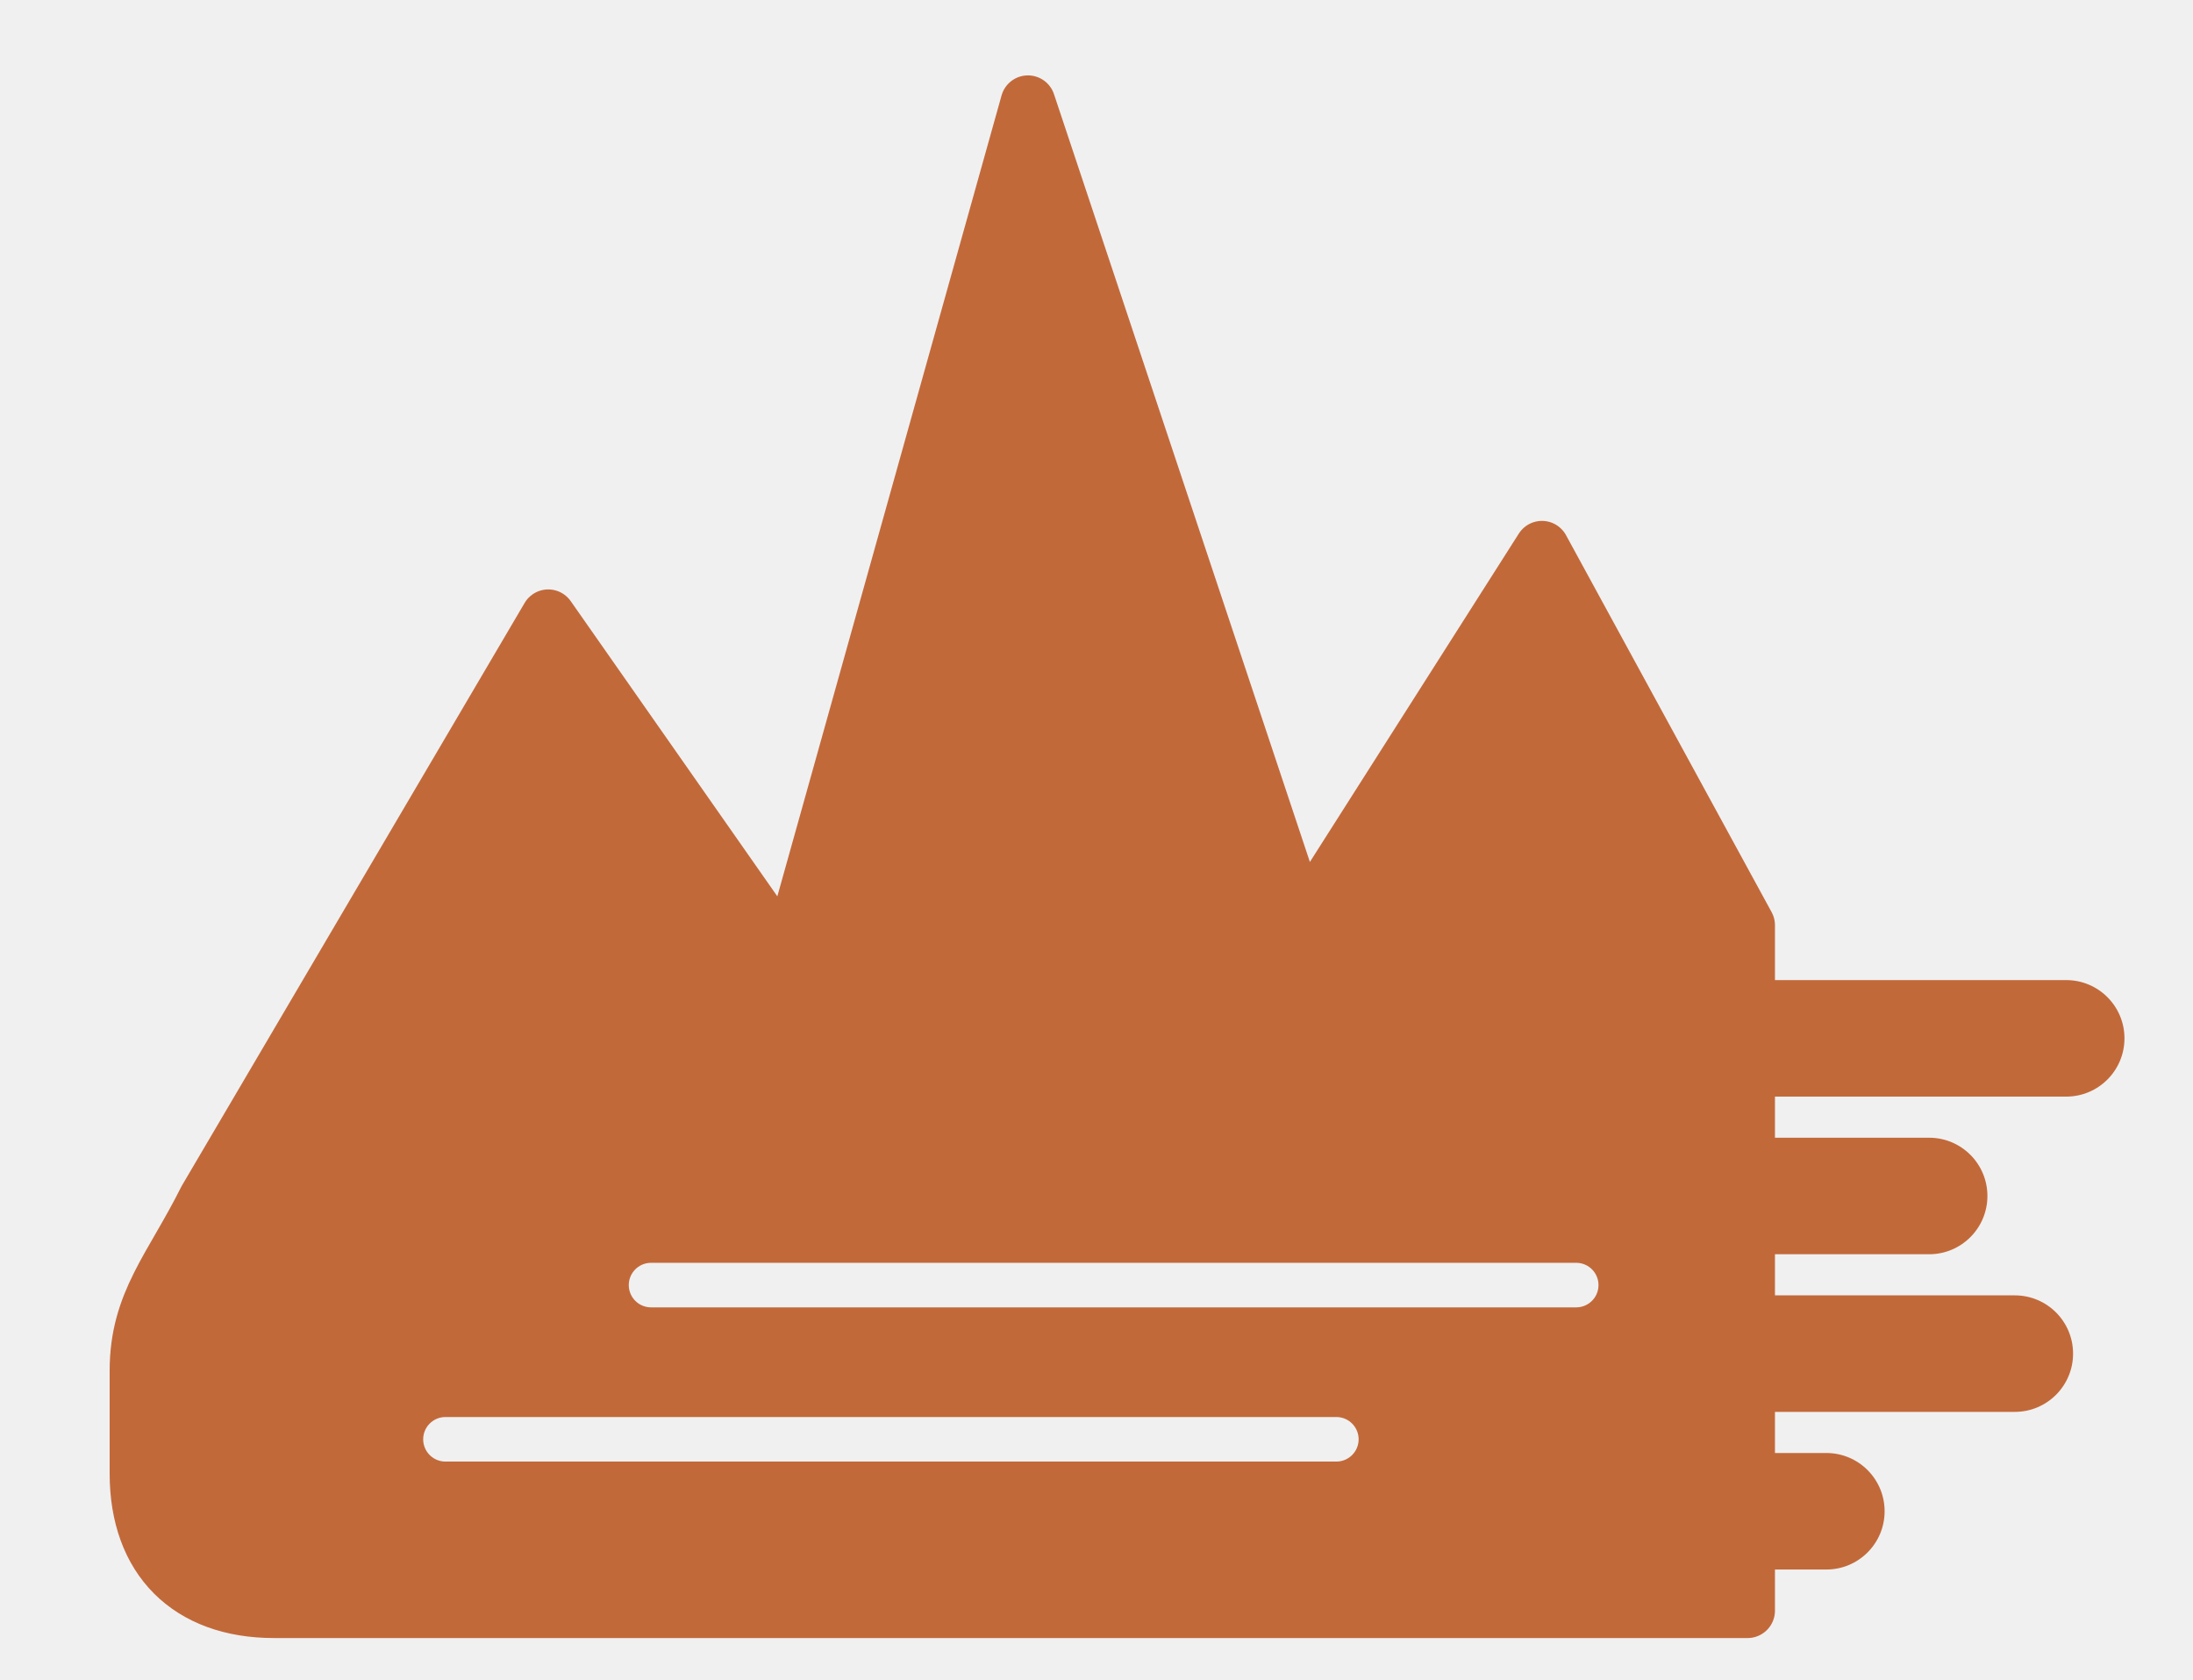
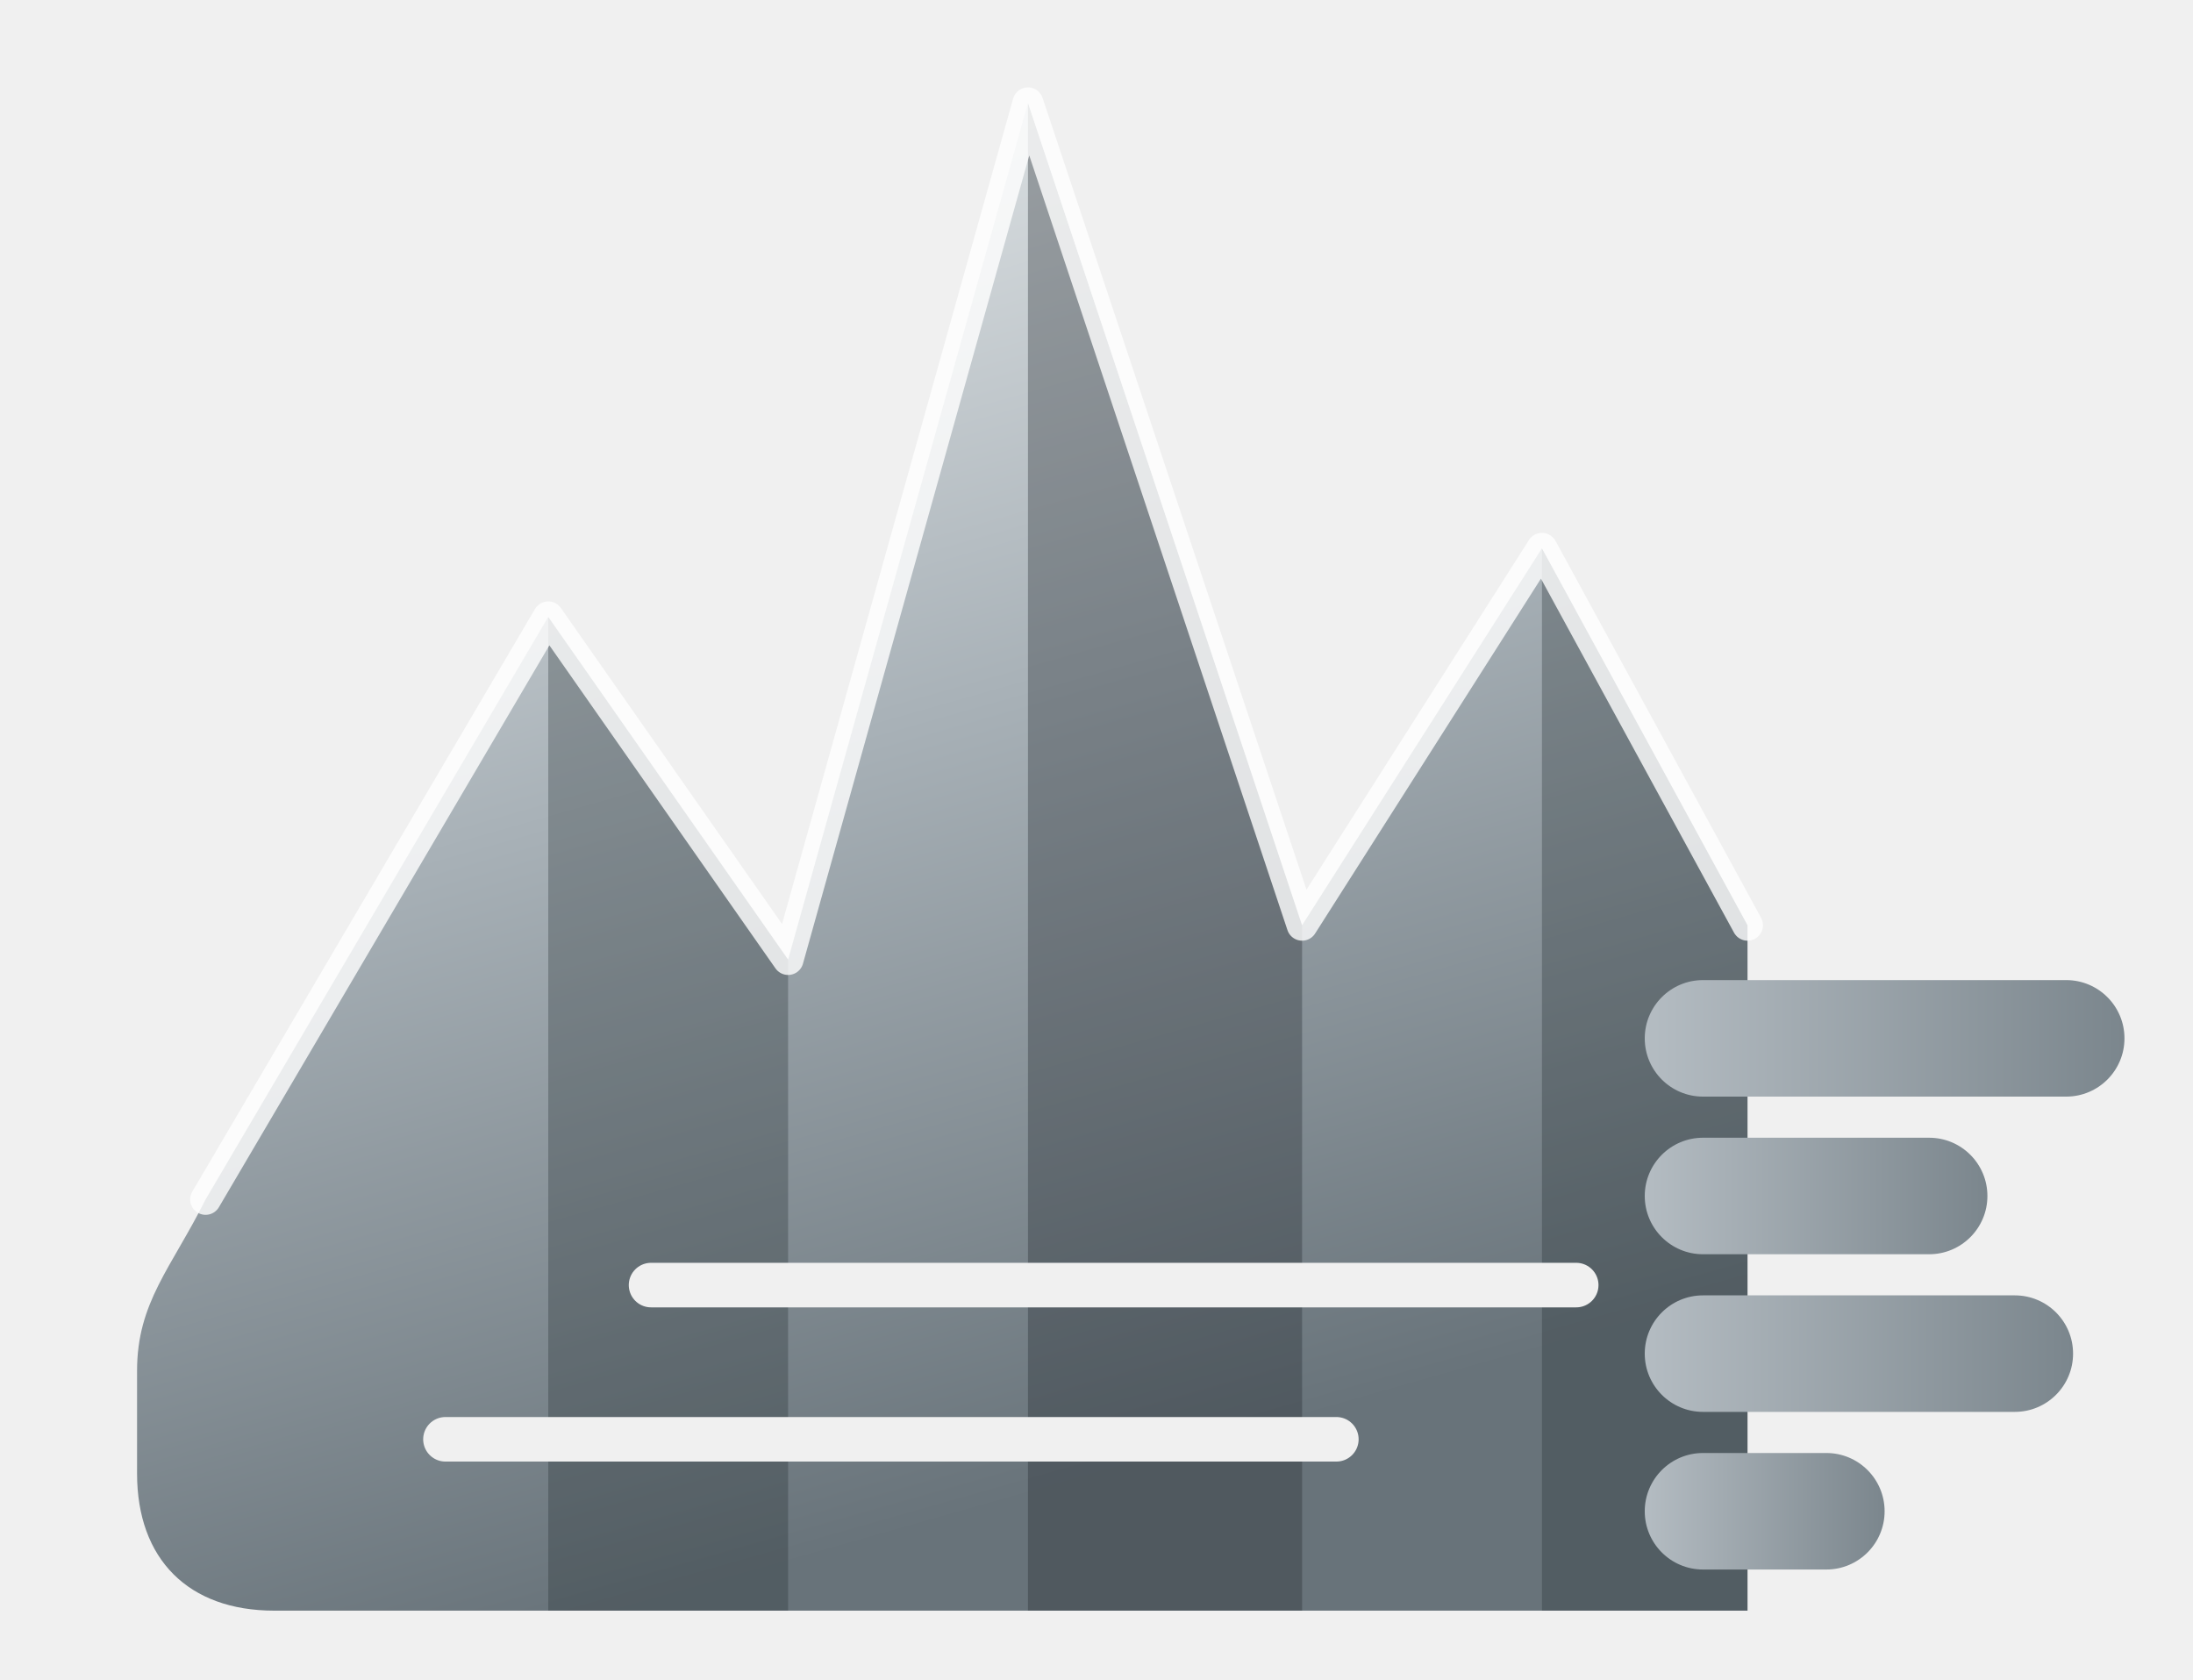
<svg xmlns="http://www.w3.org/2000/svg" viewBox="1 6 64 49" role="img" aria-label="Wasatch Faux Rock logo">
  <defs>
-     <mask id="strokeGaps" maskUnits="userSpaceOnUse" x="0" y="0" width="64" height="64">
-       <rect width="64" height="64" fill="#fff" />
+     <linearGradient id="granite" x1="0" y1="0" x2="0.3" y2="1">
+       <stop offset="0" stop-color="#eef1f2" />
+       <stop offset="0.5" stop-color="#a9b2b8" />
+       <stop offset="1" stop-color="#68737a" />
+     </linearGradient>
+     <linearGradient id="tail" x1="0" y1="0" x2="1" y2="0">
+       <stop offset="0" stop-color="#b4bcc2" />
+       <stop offset="1" stop-color="#7b868d" />
+     </linearGradient>
+     <clipPath id="body">
+       <path d="M5 46 C5 44 6 43 7 41 L17 24 L24 34 L31 9 L39 33 L46 22 L52 33 L52 53 L9 53 C6.5 53 5 51.5 5 49 Z" />
+     </clipPath>
+     <mask id="strokeGaps" maskUnits="userSpaceOnUse" x="0" y="0" width="70" height="64">
+       <rect width="70" height="64" fill="#fff" />
      <g stroke="#000" stroke-width="1.3" stroke-linecap="round">
        <path d="M20 43.5 H47" />
        <path d="M14 48 H40" />
      </g>
    </mask>
  </defs>
-   <g fill="#c2693a" stroke="#c2693a" stroke-width="1.6" stroke-linejoin="round">
-     <path mask="url(#strokeGaps)" d="M5 46 C5 44 6 43 7 41 L17 24 L24 34 L31 9 L39 33 L46 22 L52 33 L52 53 L9 53 C6.5 53 5 51.5 5 49 Z" />
-     <g stroke="none">
-       <rect x="49" y="34.6" width="14" height="3.4" rx="1.7" />
-       <rect x="49" y="39.2" width="10" height="3.4" rx="1.7" />
-       <rect x="49" y="43.8" width="12.5" height="3.4" rx="1.7" />
-       <rect x="49" y="48.4" width="7" height="3.4" rx="1.7" />
+   <g mask="url(#strokeGaps)">
+     <path fill="url(#granite)" d="M5 46 C5 44 6 43 7 41 L17 24 L24 34 L31 9 L39 33 L46 22 L52 33 L52 53 L9 53 C6.5 53 5 51.5 5 49 Z" />
+     <g clip-path="url(#body)" fill="#1f272d">
+       <path opacity="0.30" d="M17 24 L24 34 L24 53 L17 53 Z" />
+       <path opacity="0.34" d="M31 9 L39 33 L39 53 L31 53 Z" />
+       <path opacity="0.30" d="M46 22 L52 33 L52 53 L46 53 Z" />
    </g>
+     <path d="M7 41 L17 24 L24 34 L31 9 L39 33 L46 22 L52 33" fill="none" stroke="#fff" stroke-opacity="0.8" stroke-width="0.9" stroke-linejoin="round" stroke-linecap="round" />
+   </g>
+   <g fill="url(#tail)">
+     <rect x="49" y="34.6" width="14" height="3.4" rx="1.7" />
+     <rect x="49" y="39.2" width="10" height="3.4" rx="1.7" />
+     <rect x="49" y="43.8" width="12.5" height="3.4" rx="1.7" />
+     <rect x="49" y="48.4" width="7" height="3.4" rx="1.7" />
  </g>
</svg>
